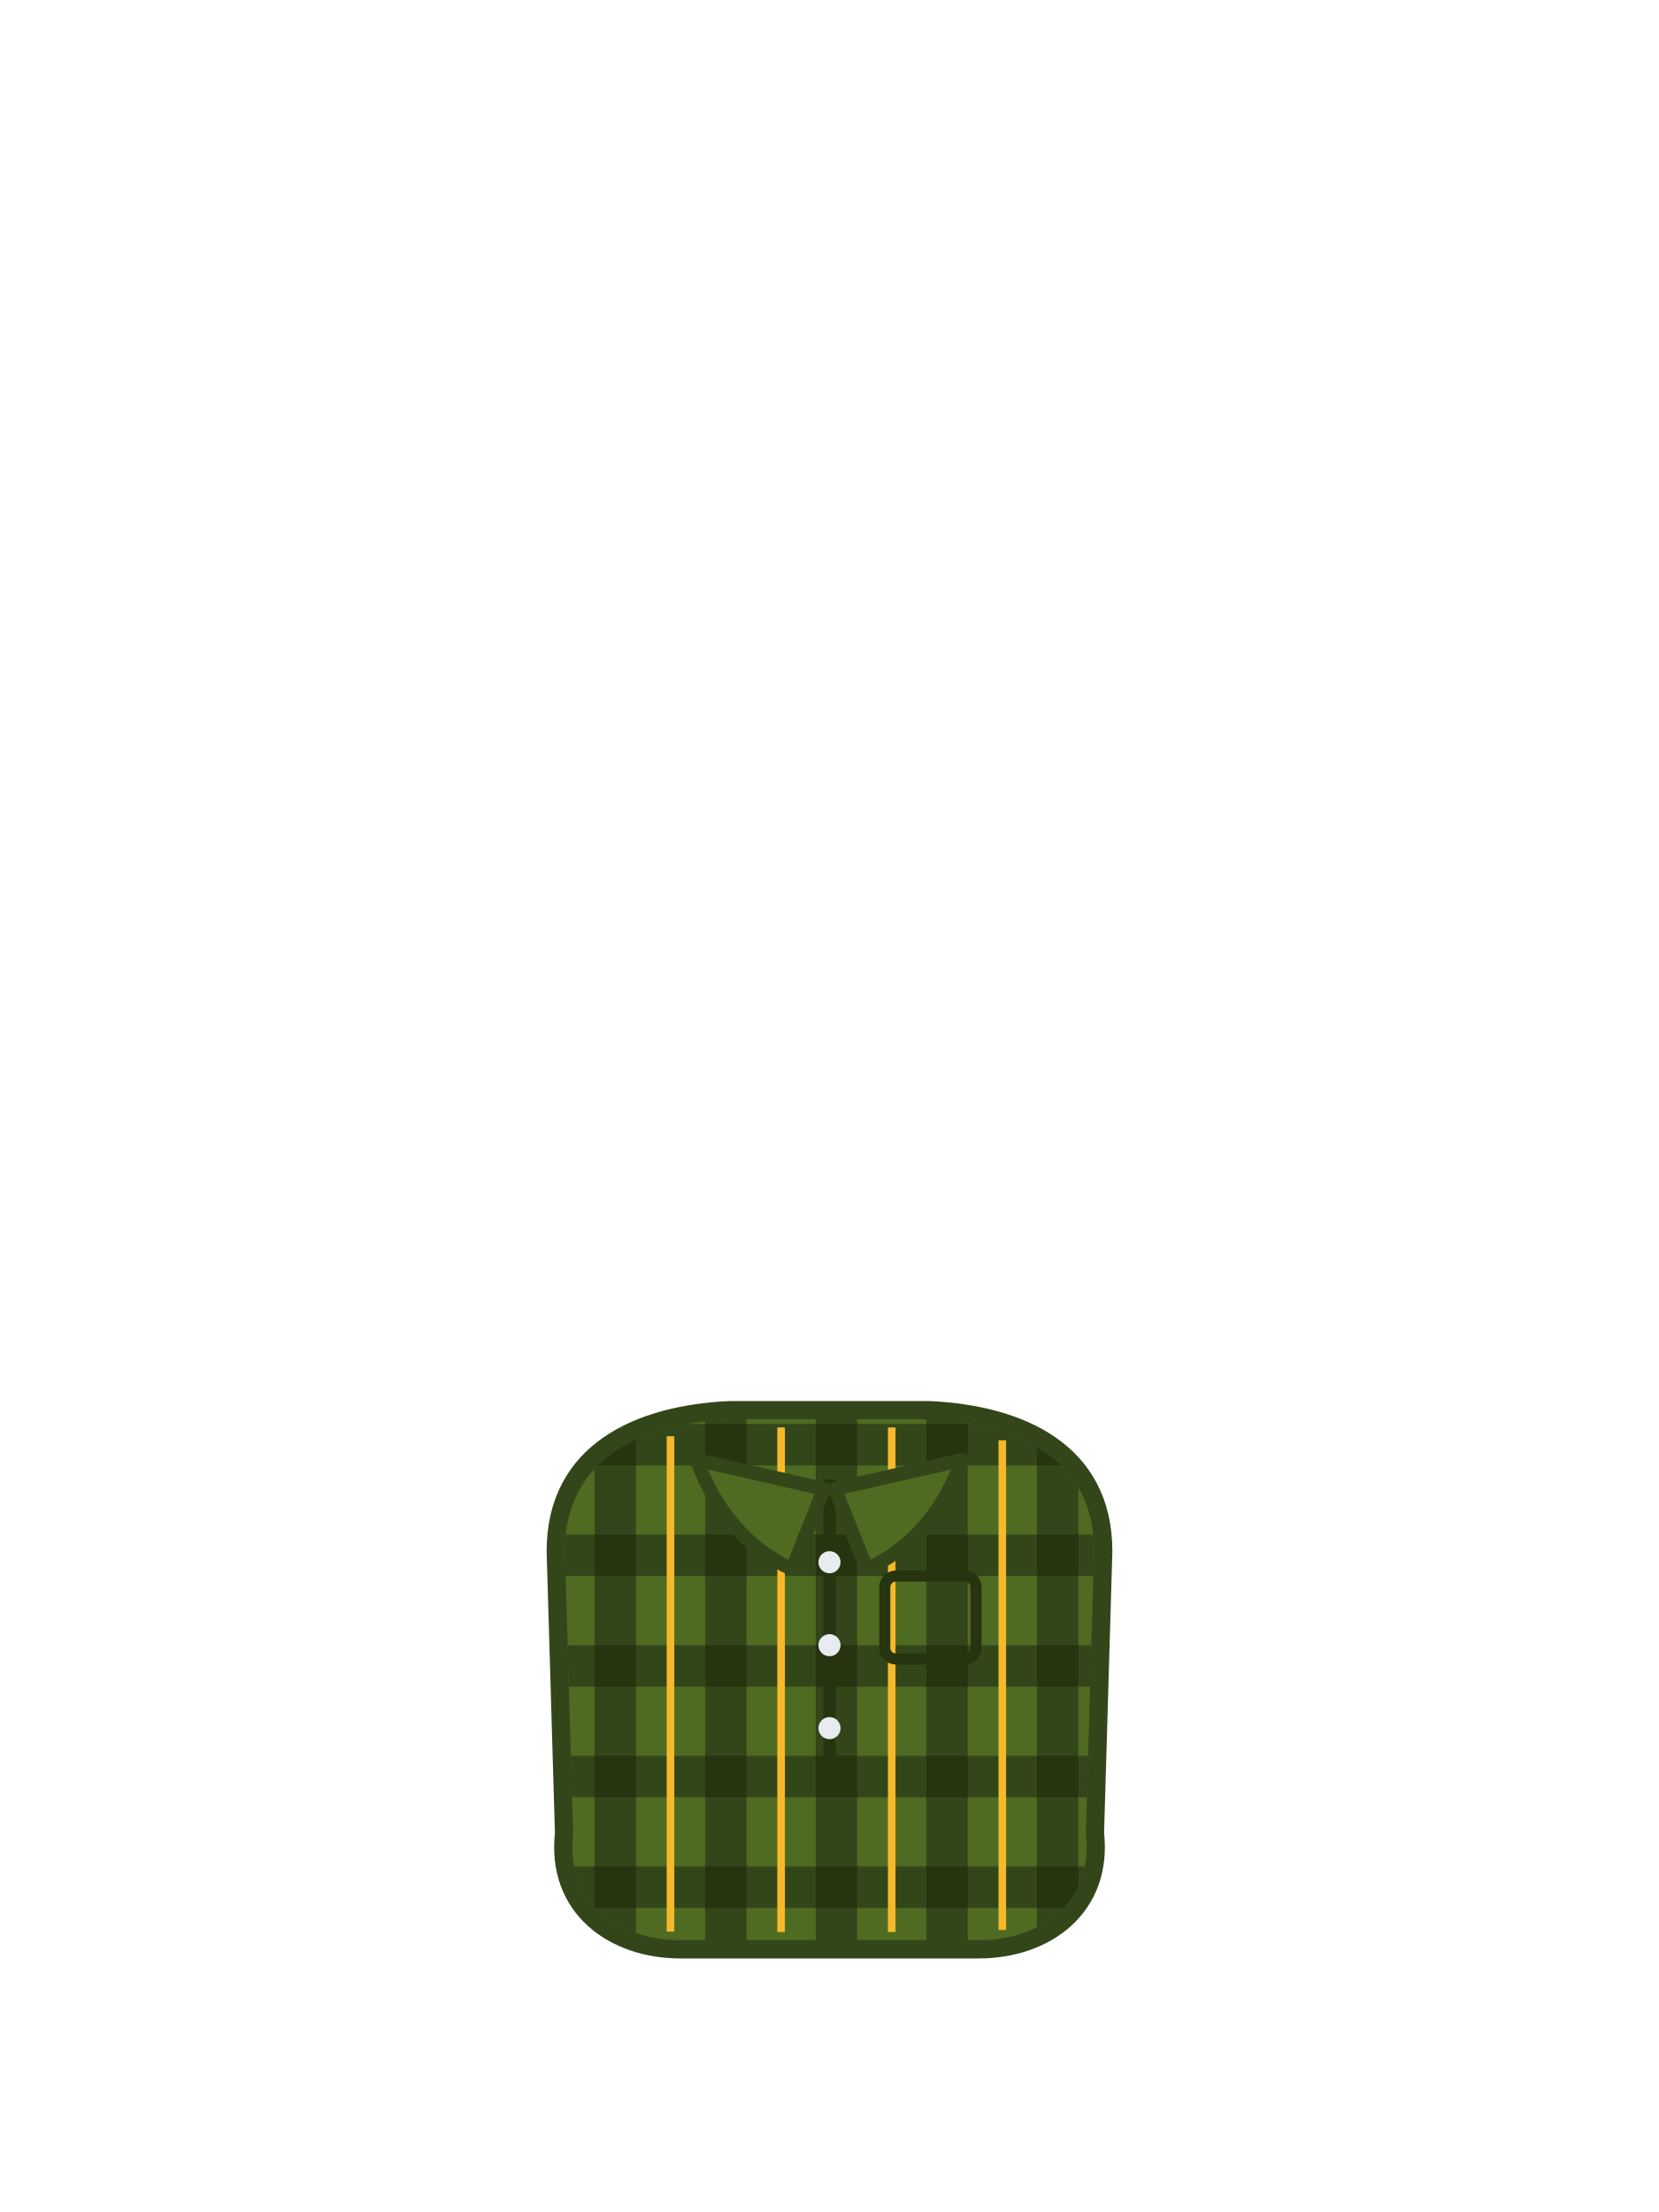
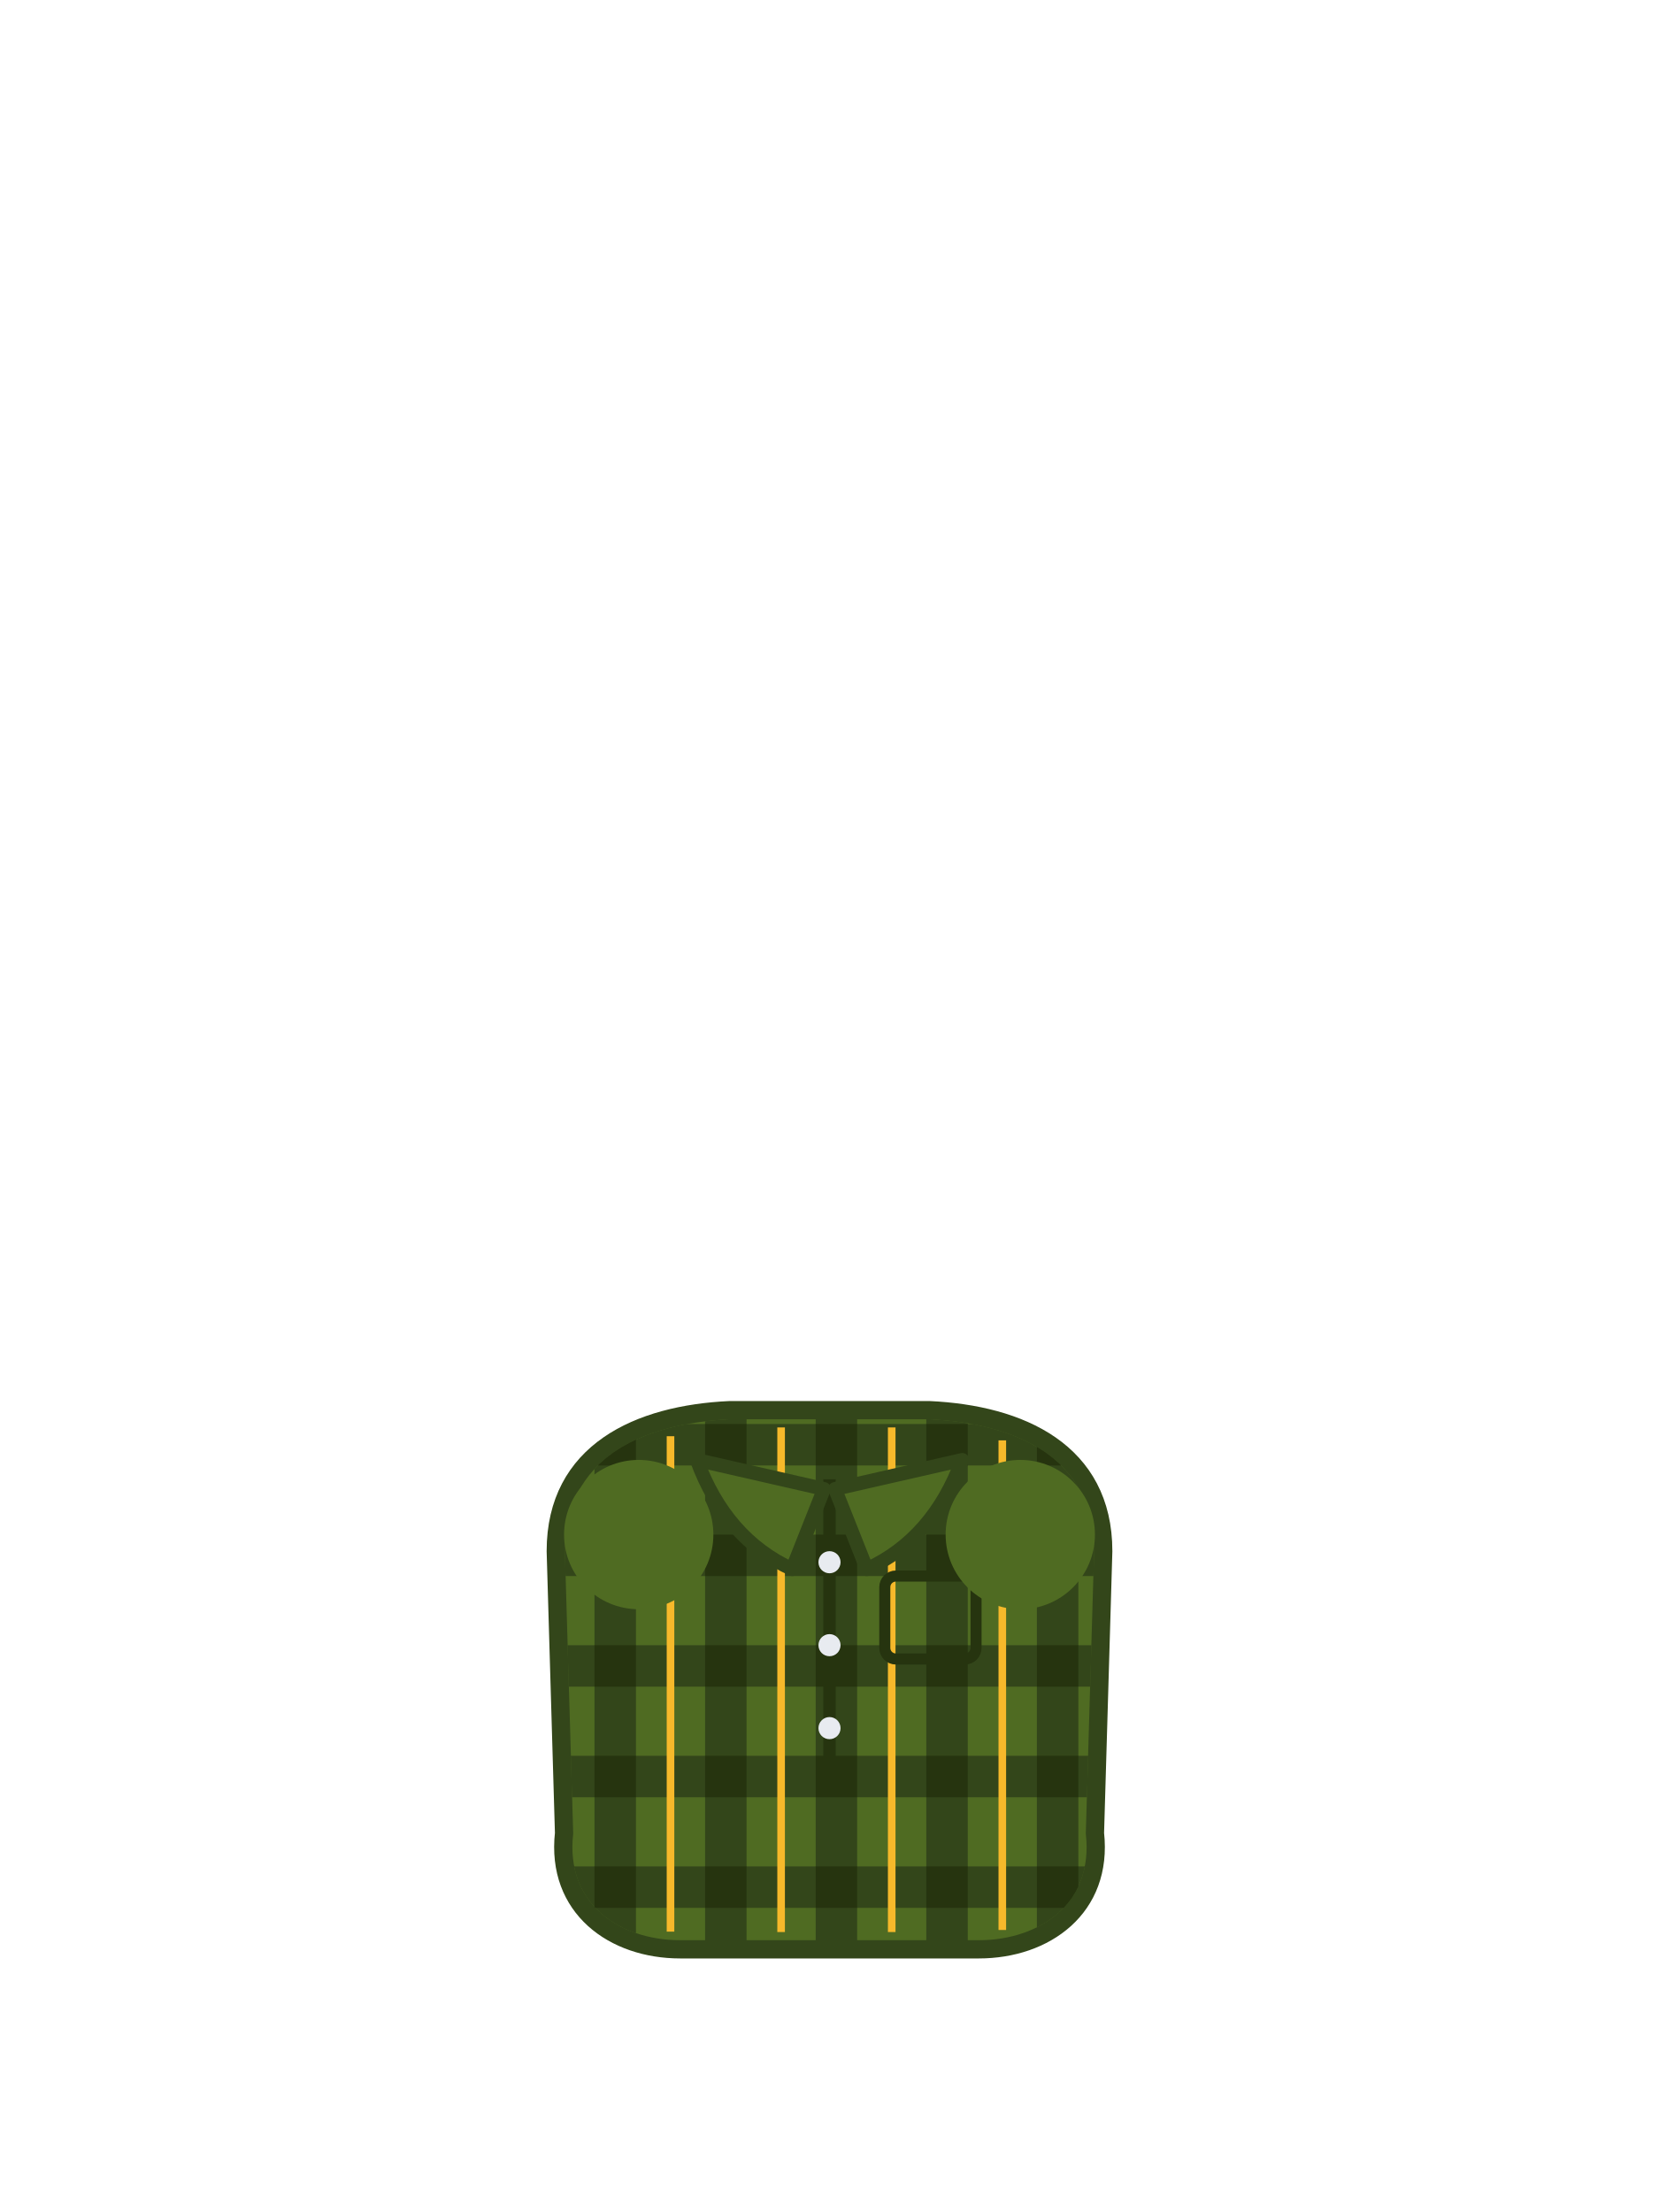
<svg xmlns="http://www.w3.org/2000/svg" viewBox="0 0 240 320">
  <path d="M 80.4 224.4 C 80.4 210 92.4 204.6 105.6 204 L 134.4 204 C 147.6 204.6 159.6 210 159.6 224.4 L 158.4 265.2 C 159.6 276 151.2 282 141.6 282 L 98.4 282 C 88.8 282 80.4 276 81.6 265.2 Z" fill="#4F6B22" stroke="#33461A" stroke-width="2.64" />
  <path d="M 86.14 276.01 L 86.82 276.69 L 87.56 277.31 L 88.36 277.88 L 89.20 278.41 L 90.09 278.88 L 91.01 279.30 L 91.98 279.66 L 92.00 279.67 L 92.00 208.28 L 91.10 208.71 L 89.91 209.37 L 88.79 210.09 L 87.74 210.88 L 86.76 211.73 L 86.00 212.50 L 86.00 275.86 Z M 108.00 280.70 L 108.00 205.30 L 105.64 205.30 L 104.06 205.40 L 102.47 205.54 L 102.00 205.61 L 102.00 280.70 Z M 124.00 280.70 L 124.00 205.30 L 118.00 205.30 L 118.00 280.70 Z M 140.00 280.70 L 140.00 205.90 L 139.08 205.74 L 137.53 205.54 L 135.94 205.40 L 134.36 205.30 L 134.00 205.30 L 134.00 280.70 Z M 150.80 278.41 L 151.64 277.88 L 152.44 277.31 L 153.18 276.69 L 153.86 276.01 L 154.50 275.29 L 155.07 274.53 L 155.58 273.71 L 156.00 272.90 L 156.00 215.19 L 155.71 214.69 L 154.97 213.64 L 154.14 212.65 L 153.24 211.73 L 152.26 210.88 L 151.21 210.09 L 150.09 209.37 L 150.00 209.32 L 150.00 278.83 Z" fill="#33461A" />
  <path d="M 81.81 228.00 L 158.19 228.00 L 158.30 224.40 L 158.24 222.74 L 158.16 222.00 L 81.84 222.00 L 81.76 222.74 L 81.70 224.40 Z M 82.28 244.00 L 157.72 244.00 L 157.90 238.00 L 82.10 238.00 Z M 82.75 260.00 L 157.25 260.00 L 157.43 254.00 L 82.57 254.00 Z M 83.28 270.97 L 83.59 271.93 L 83.97 272.85 L 84.42 273.71 L 84.93 274.53 L 85.50 275.29 L 86.12 276.00 L 153.88 276.00 L 154.50 275.29 L 155.07 274.53 L 155.58 273.71 L 156.03 272.85 L 156.41 271.93 L 156.72 270.97 L 156.95 270.00 L 83.05 270.00 Z M 153.24 211.73 L 152.26 210.88 L 151.21 210.09 L 150.09 209.37 L 148.90 208.71 L 147.65 208.11 L 146.34 207.57 L 144.97 207.09 L 143.56 206.67 L 142.11 206.31 L 140.62 206.00 L 99.38 206.00 L 97.89 206.31 L 96.44 206.67 L 95.03 207.09 L 93.66 207.57 L 92.35 208.11 L 91.10 208.71 L 89.91 209.37 L 88.79 210.09 L 87.74 210.88 L 86.76 211.73 L 86.50 212.00 L 153.50 212.00 Z" fill="#33461A" />
  <path d="M 92.00 270.00 L 86.00 270.00 L 86.00 275.86 L 86.12 276.00 L 92.00 276.00 Z M 92.00 254.00 L 86.00 254.00 L 86.00 260.00 L 92.00 260.00 Z M 92.00 238.00 L 86.00 238.00 L 86.00 244.00 L 92.00 244.00 Z M 92.00 222.00 L 86.00 222.00 L 86.00 228.00 L 92.00 228.00 Z M 92.00 208.28 L 91.10 208.71 L 89.91 209.37 L 88.79 210.09 L 87.74 210.88 L 86.76 211.73 L 86.50 212.00 L 92.00 212.00 Z M 108.00 270.00 L 102.00 270.00 L 102.00 276.00 L 108.00 276.00 Z M 108.00 254.00 L 102.00 254.00 L 102.00 260.00 L 108.00 260.00 Z M 108.00 238.00 L 102.00 238.00 L 102.00 244.00 L 108.00 244.00 Z M 108.00 222.00 L 102.00 222.00 L 102.00 228.00 L 108.00 228.00 Z M 108.00 206.00 L 102.00 206.00 L 102.00 212.00 L 108.00 212.00 Z M 124.00 270.00 L 118.00 270.00 L 118.00 276.00 L 124.00 276.00 Z M 124.00 254.00 L 118.00 254.00 L 118.00 260.00 L 124.00 260.00 Z M 124.00 238.00 L 118.00 238.00 L 118.00 244.00 L 124.00 244.00 Z M 124.00 222.00 L 118.00 222.00 L 118.00 228.00 L 124.00 228.00 Z M 124.00 206.00 L 118.00 206.00 L 118.00 212.00 L 124.00 212.00 Z M 140.00 270.00 L 134.00 270.00 L 134.00 276.00 L 140.00 276.00 Z M 140.00 254.00 L 134.00 254.00 L 134.00 260.00 L 140.00 260.00 Z M 140.00 238.00 L 134.00 238.00 L 134.00 244.00 L 140.00 244.00 Z M 140.00 222.00 L 134.00 222.00 L 134.00 228.00 L 140.00 228.00 Z M 140.00 206.00 L 134.00 206.00 L 134.00 212.00 L 140.00 212.00 Z M 154.50 275.29 L 155.07 274.53 L 155.58 273.71 L 156.00 272.90 L 156.00 270.00 L 150.00 270.00 L 150.00 276.00 L 153.88 276.00 Z M 156.00 254.00 L 150.00 254.00 L 150.00 260.00 L 156.00 260.00 Z M 156.00 238.00 L 150.00 238.00 L 150.00 244.00 L 156.00 244.00 Z M 156.00 222.00 L 150.00 222.00 L 150.00 228.00 L 156.00 228.00 Z M 153.24 211.73 L 152.26 210.88 L 151.21 210.09 L 150.09 209.37 L 150.00 209.32 L 150.00 212.00 L 153.50 212.00 Z" fill="#26340F" />
  <path d="M 97.00 207.77 L 97.00 279.44 M 113.00 206.50 L 113.00 279.50 M 129.00 206.50 L 129.00 279.50 M 145.00 208.37 L 145.00 279.20" fill="none" stroke="#F6B92B" stroke-width="1.1" />
  <path d="M 120 214 L 120 258" fill="none" stroke="#26340F" stroke-width="1.8" />
  <circle cx="120" cy="226" r="1.6" fill="#E8EBF0" />
  <circle cx="120" cy="238" r="1.6" fill="#E8EBF0" />
  <circle cx="120" cy="250" r="1.6" fill="#E8EBF0" />
  <path d="M 100.8 211.2 L 119.2 215.4 L 114.6 227 Q 105 222.6 100.8 211.2 Z" fill="#4F6B22" stroke="#33461A" stroke-width="2" stroke-linejoin="round" />
  <path d="M 139.2 211.2 L 120.8 215.4 L 125.4 227 Q 135 222.6 139.2 211.2 Z" fill="#4F6B22" stroke="#33461A" stroke-width="2" stroke-linejoin="round" />
  <rect x="128" y="228" width="13.2" height="12" rx="1.6" fill="none" stroke="#26340F" stroke-width="1.6" />
+   <circle cx="92.4" cy="222" r="10.8" fill="#4F6B22" />
+   <circle cx="147.6" cy="222" r="10.8" fill="#4F6B22" />
</svg>
